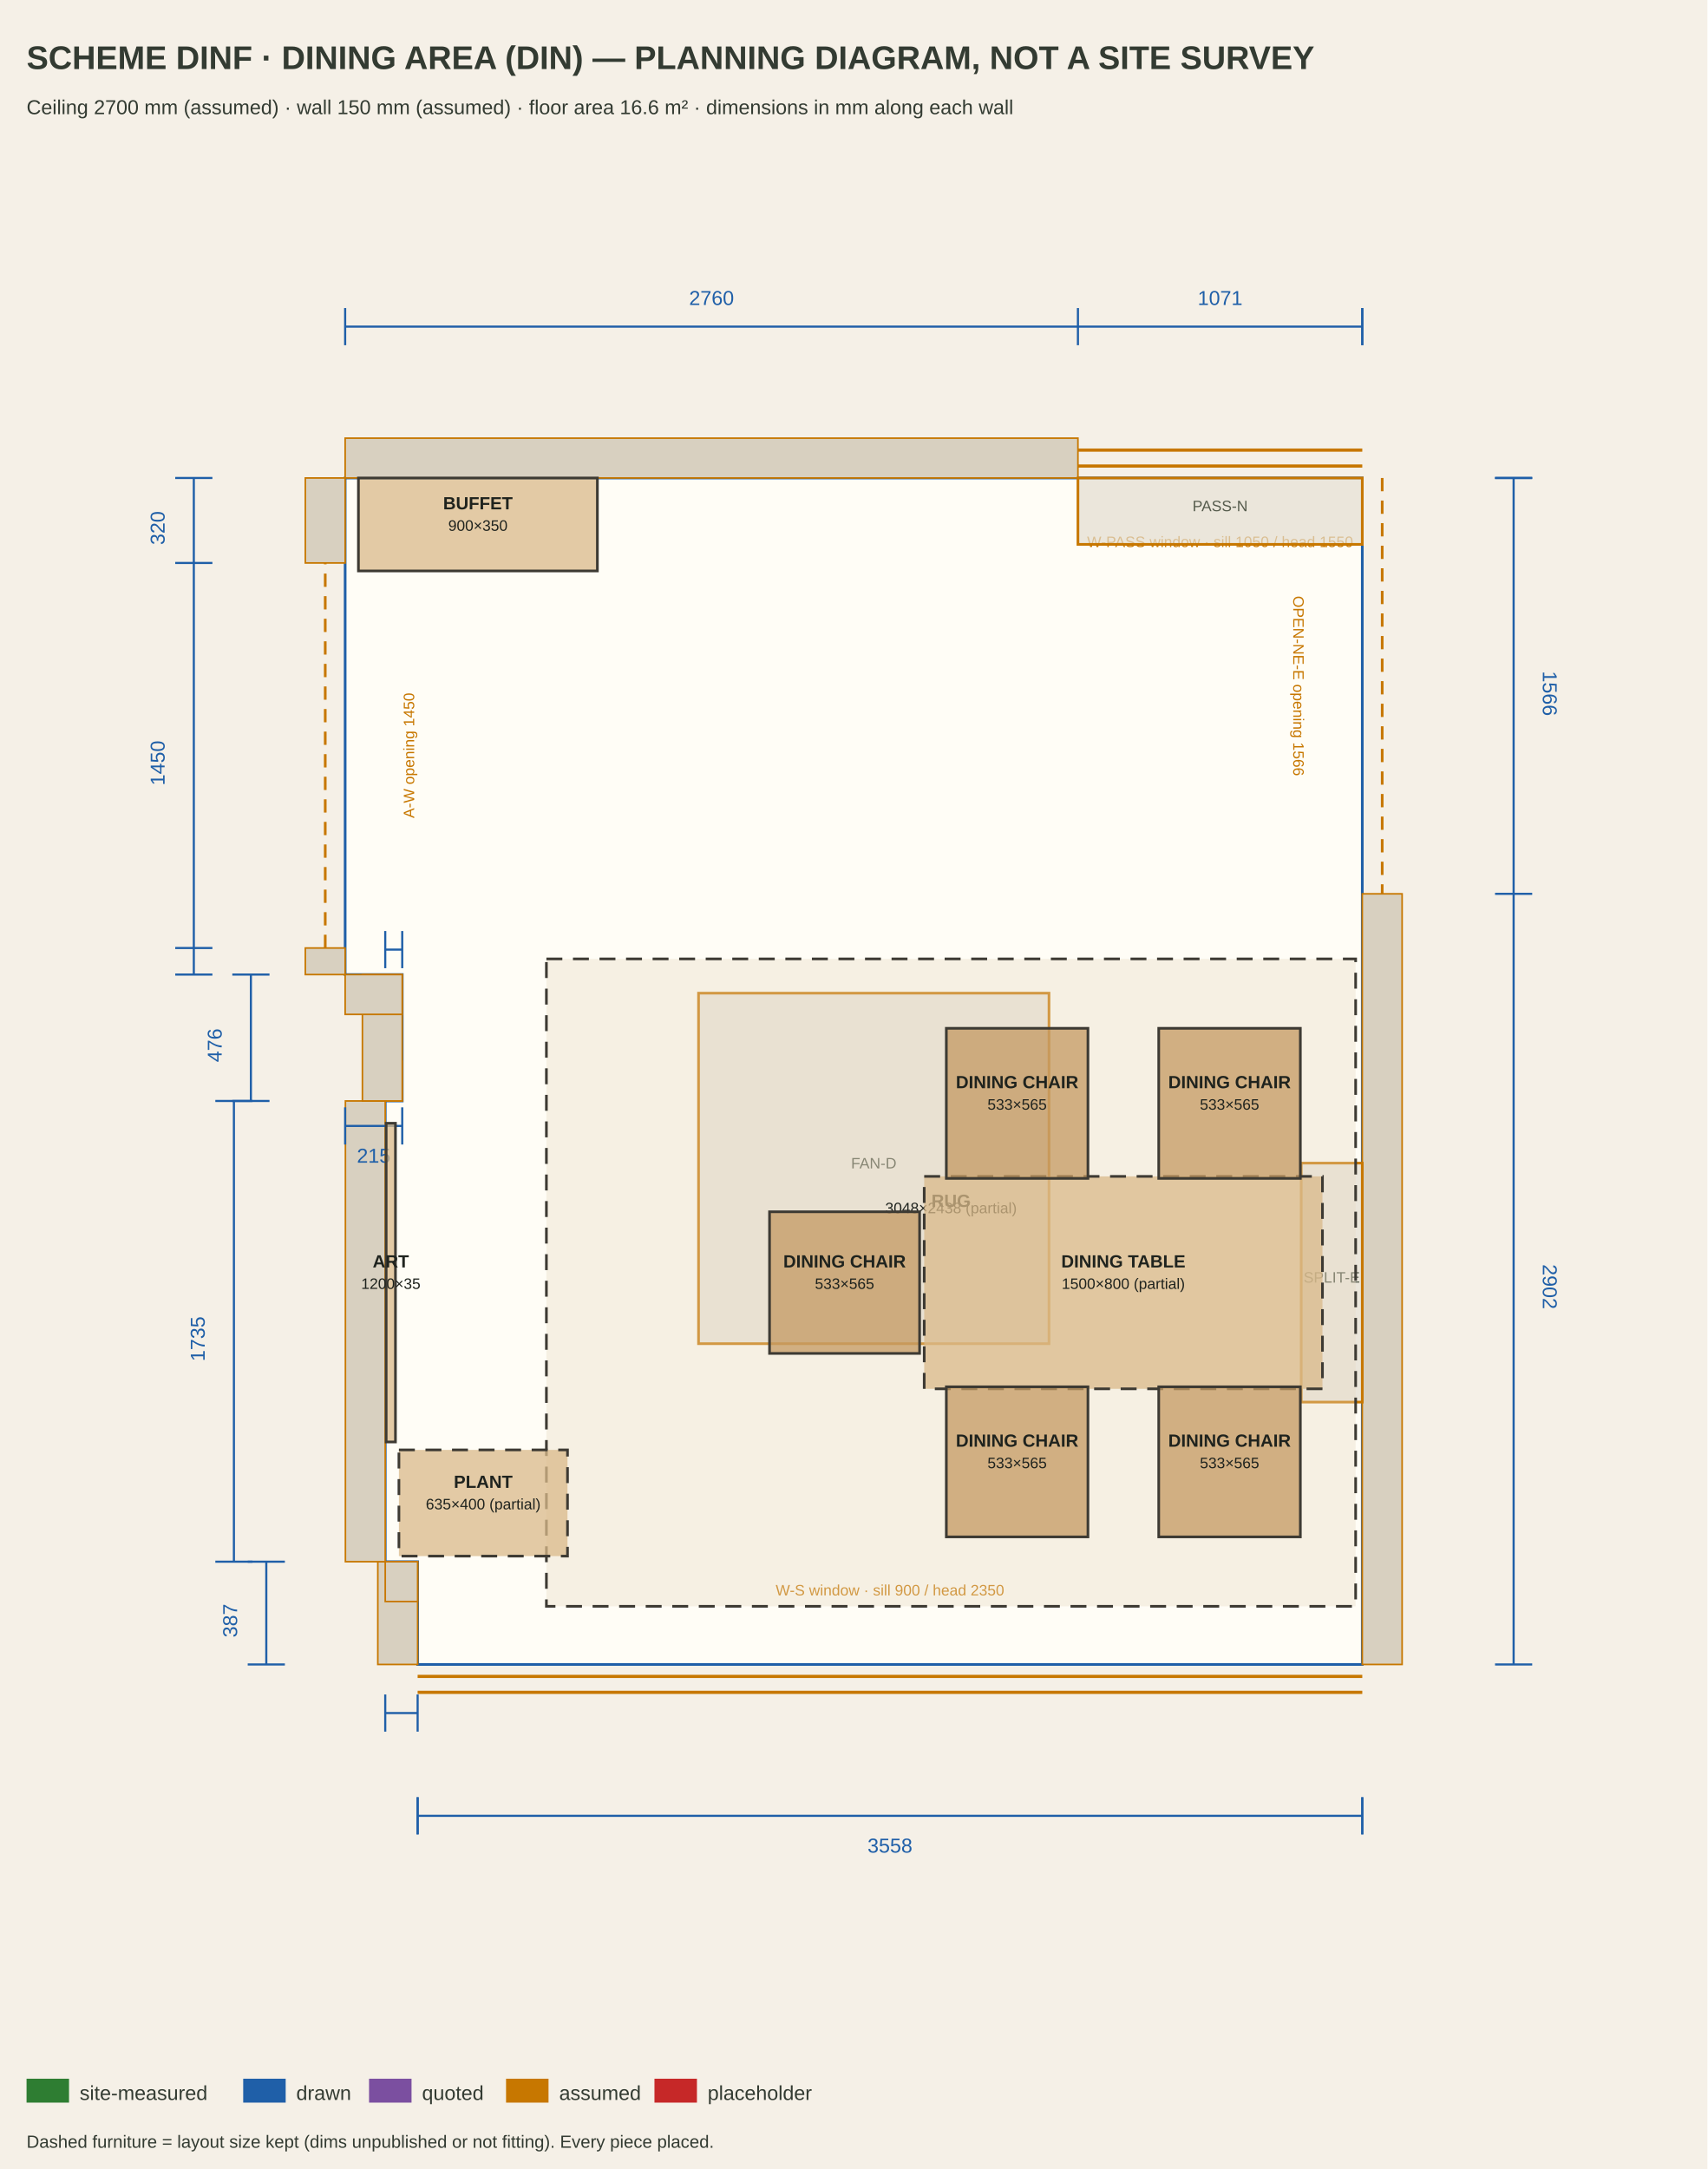
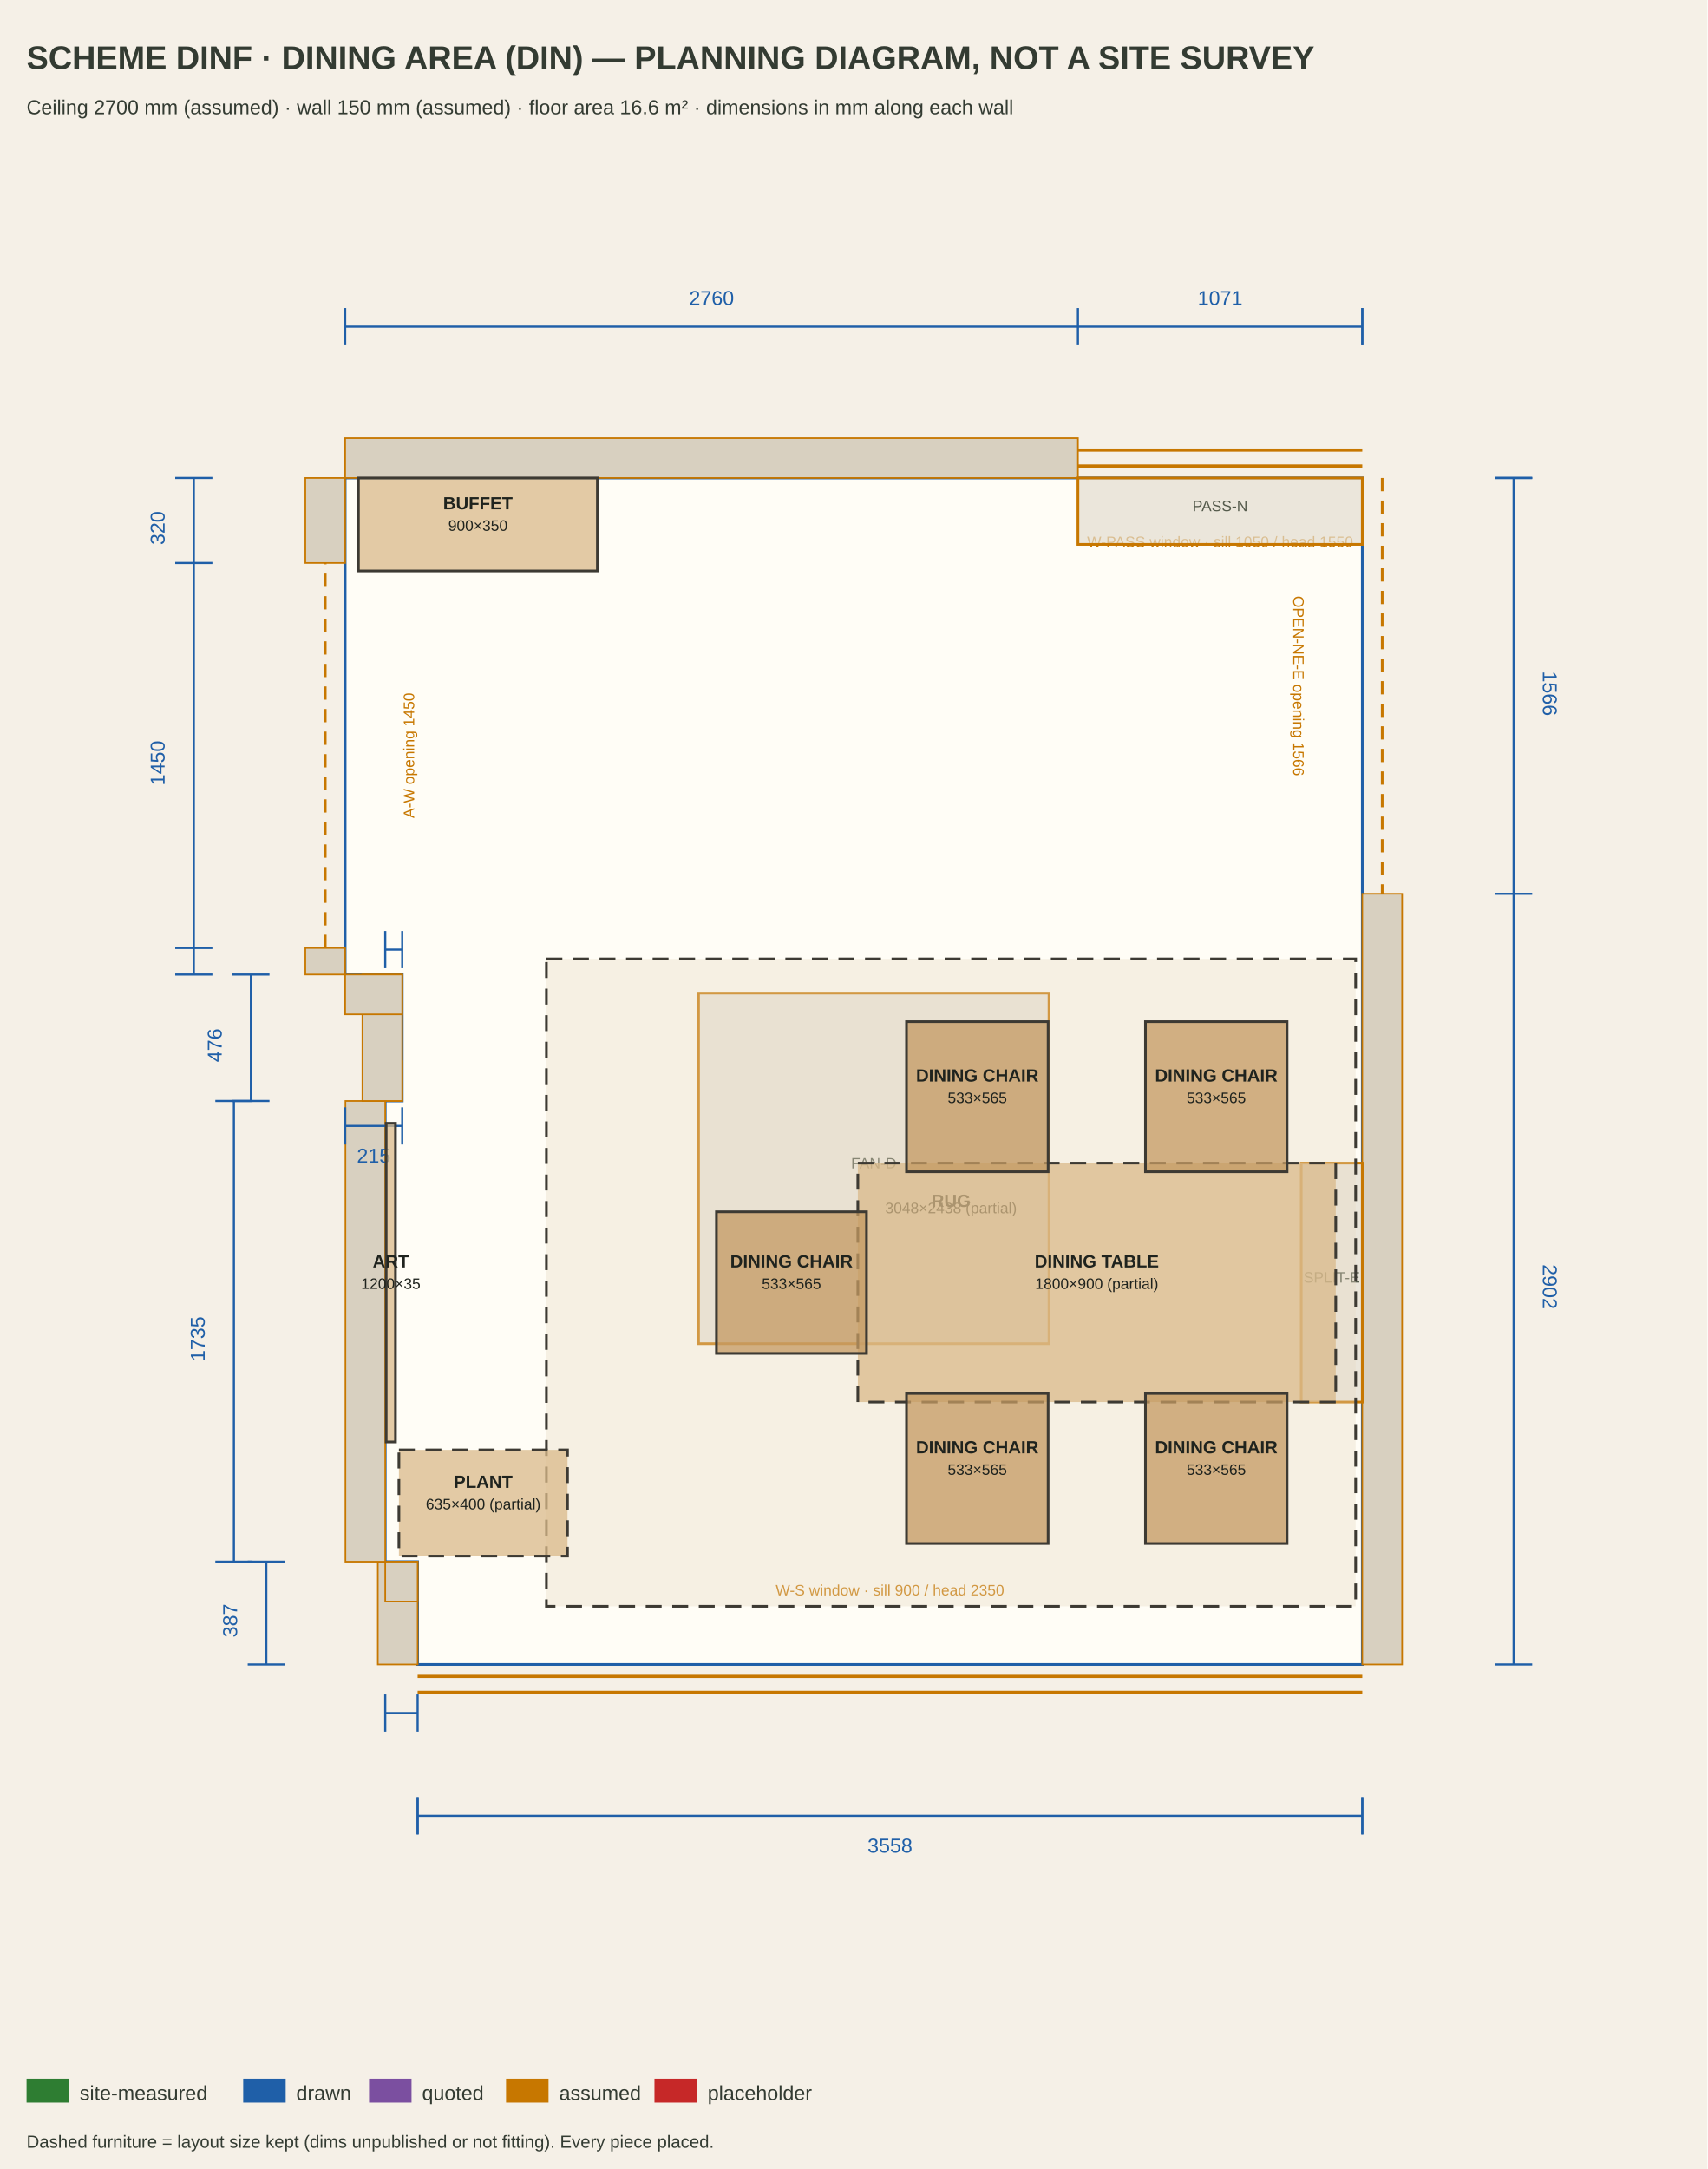
<svg xmlns="http://www.w3.org/2000/svg" viewBox="-1300 -1800 6431 8168" width="100%" height="100%" role="img" aria-label="Scheme DINF Dining area planning diagram">
  <rect x="-1300" y="-1800" width="6431" height="8168" fill="#f5f0e7" />
  <g font-family="Arial,sans-serif">
    <polygon points="0.0,0.0 3831.0,0.0 3831.0,4468.0 273.0,4468.0 273.0,4081.0 151.0,4081.0 151.0,2346.0 215.0,2346.0 215.0,1870.0 0.0,1870.0" fill="#fffdf6" stroke="#1f5fa8" stroke-width="10" />
    <polygon points="0.0,0.0 2760.0,0.0 2760.0,-150.0 0.0,-150.0" fill="#d8d0c0" stroke="#c77700" stroke-width="6" />
    <line x1="0.0" y1="-570.0" x2="3831.0" y2="-570.0" stroke="#1f5fa8" stroke-width="8" />
    <line x1="0.0" y1="-500.0" x2="0.0" y2="-640.0" stroke="#1f5fa8" stroke-width="8" />
    <line x1="2760.0" y1="-500.0" x2="2760.0" y2="-640.0" stroke="#1f5fa8" stroke-width="8" />
    <line x1="3831.0" y1="-500.0" x2="3831.0" y2="-640.0" stroke="#1f5fa8" stroke-width="8" />
    <line x1="3831.0" y1="-500.0" x2="3831.0" y2="-640.0" stroke="#1f5fa8" stroke-width="8" />
    <text x="1380.0" y="-651.5" text-anchor="middle" font-size="76.0" font-weight="normal" fill="#1f5fa8" transform="rotate(0.0 1380.0 -651.5)">2760</text>
    <text x="3295.5" y="-651.5" text-anchor="middle" font-size="76.0" font-weight="normal" fill="#1f5fa8" transform="rotate(0.0 3295.5 -651.5)">1071</text>
    <line x1="2760.0" y1="-45.0" x2="3831.0" y2="-45.0" stroke="#c77700" stroke-width="12" />
    <line x1="2760.0" y1="-105.0" x2="3831.0" y2="-105.0" stroke="#c77700" stroke-width="12" />
    <text x="3295.5" y="260.0" text-anchor="middle" font-size="57.0" font-weight="normal" fill="#c77700" transform="rotate(0.0 3295.5 260.0)">W-PASS window · sill 1050 / head 1550</text>
    <polygon points="3831.0,1566.0 3831.0,4468.0 3981.0,4468.0 3981.0,1566.0" fill="#d8d0c0" stroke="#c77700" stroke-width="6" />
    <line x1="4401.0" y1="0.0" x2="4401.0" y2="4468.0" stroke="#1f5fa8" stroke-width="8" />
    <line x1="4331.0" y1="0.0" x2="4471.0" y2="0.0" stroke="#1f5fa8" stroke-width="8" />
    <line x1="4331.0" y1="0.0" x2="4471.0" y2="0.0" stroke="#1f5fa8" stroke-width="8" />
    <line x1="4331.0" y1="1566.0" x2="4471.0" y2="1566.0" stroke="#1f5fa8" stroke-width="8" />
    <line x1="4331.0" y1="4468.0" x2="4471.0" y2="4468.0" stroke="#1f5fa8" stroke-width="8" />
    <text x="4511.0" y="811.5" text-anchor="middle" font-size="76.0" font-weight="normal" fill="#1f5fa8" transform="rotate(90.0 4511.0 811.5)">1566</text>
    <text x="4511.0" y="3045.5" text-anchor="middle" font-size="76.0" font-weight="normal" fill="#1f5fa8" transform="rotate(90.0 4511.0 3045.5)">2902</text>
    <line x1="3906.0" y1="0.0" x2="3906.0" y2="1566.0" stroke="#c77700" stroke-width="10" stroke-dasharray="50 35" />
    <text x="3571.0" y="783.0" text-anchor="middle" font-size="57.0" font-weight="normal" fill="#c77700" transform="rotate(90.0 3571.0 783.0)">OPEN-NE-E opening 1566</text>
    <line x1="3831.0" y1="5038.0" x2="273.0" y2="5038.0" stroke="#1f5fa8" stroke-width="8" />
    <line x1="3831.0" y1="4968.0" x2="3831.0" y2="5108.0" stroke="#1f5fa8" stroke-width="8" />
    <line x1="3831.0" y1="4968.0" x2="3831.0" y2="5108.0" stroke="#1f5fa8" stroke-width="8" />
    <line x1="273.0" y1="4968.0" x2="273.0" y2="5108.0" stroke="#1f5fa8" stroke-width="8" />
    <line x1="273.0" y1="4968.0" x2="273.0" y2="5108.0" stroke="#1f5fa8" stroke-width="8" />
    <text x="2052.0" y="5176.5" text-anchor="middle" font-size="76.0" font-weight="normal" fill="#1f5fa8" transform="rotate(0.0 2052.0 5176.5)">3558</text>
    <line x1="3831.0" y1="4513.0" x2="273.0" y2="4513.0" stroke="#c77700" stroke-width="12" />
    <line x1="3831.0" y1="4573.0" x2="273.0" y2="4573.0" stroke="#c77700" stroke-width="12" />
    <text x="2052.0" y="4208.0" text-anchor="middle" font-size="57.0" font-weight="normal" fill="#c77700" transform="rotate(0.0 2052.0 4208.0)">W-S window · sill 900 / head 2350</text>
    <polygon points="273.0,4468.0 273.0,4081.0 123.0,4081.0 123.0,4468.0" fill="#d8d0c0" stroke="#c77700" stroke-width="6" />
    <line x1="-297.0" y1="4468.0" x2="-297.0" y2="4081.0" stroke="#1f5fa8" stroke-width="8" />
    <line x1="-227.0" y1="4468.0" x2="-367.0" y2="4468.0" stroke="#1f5fa8" stroke-width="8" />
    <line x1="-227.0" y1="4081.0" x2="-367.0" y2="4081.0" stroke="#1f5fa8" stroke-width="8" />
    <text x="-407.0" y="4303.0" text-anchor="middle" font-size="76.0" font-weight="normal" fill="#1f5fa8" transform="rotate(-90.0 -407.0 4303.0)">387</text>
    <polygon points="273.0,4081.0 151.0,4081.0 151.0,4231.0 273.0,4231.0" fill="#d8d0c0" stroke="#c77700" stroke-width="6" />
    <line x1="273.0" y1="4651.0" x2="151.0" y2="4651.0" stroke="#1f5fa8" stroke-width="8" />
    <line x1="273.0" y1="4581.0" x2="273.0" y2="4721.0" stroke="#1f5fa8" stroke-width="8" />
    <line x1="151.0" y1="4581.0" x2="151.0" y2="4721.0" stroke="#1f5fa8" stroke-width="8" />
    <polygon points="151.0,4081.0 151.0,2346.0 1.0,2346.0 1.0,4081.0" fill="#d8d0c0" stroke="#c77700" stroke-width="6" />
    <line x1="-419.0" y1="4081.0" x2="-419.0" y2="2346.0" stroke="#1f5fa8" stroke-width="8" />
    <line x1="-349.0" y1="4081.0" x2="-489.0" y2="4081.0" stroke="#1f5fa8" stroke-width="8" />
    <line x1="-349.0" y1="2346.0" x2="-489.0" y2="2346.0" stroke="#1f5fa8" stroke-width="8" />
    <text x="-529.0" y="3242.0" text-anchor="middle" font-size="76.0" font-weight="normal" fill="#1f5fa8" transform="rotate(-90.0 -529.0 3242.0)">1735</text>
    <polygon points="151.0,2346.0 215.0,2346.0 215.0,2196.0 151.0,2196.0" fill="#d8d0c0" stroke="#c77700" stroke-width="6" />
    <line x1="151.0" y1="1776.0" x2="215.0" y2="1776.0" stroke="#1f5fa8" stroke-width="8" />
    <line x1="151.0" y1="1846.0" x2="151.0" y2="1706.0" stroke="#1f5fa8" stroke-width="8" />
    <line x1="215.0" y1="1846.0" x2="215.0" y2="1706.0" stroke="#1f5fa8" stroke-width="8" />
    <polygon points="215.0,2346.0 215.0,1870.0 65.0,1870.0 65.0,2346.0" fill="#d8d0c0" stroke="#c77700" stroke-width="6" />
    <line x1="-355.0" y1="2346.0" x2="-355.0" y2="1870.0" stroke="#1f5fa8" stroke-width="8" />
    <line x1="-285.0" y1="2346.0" x2="-425.0" y2="2346.0" stroke="#1f5fa8" stroke-width="8" />
    <line x1="-285.0" y1="1870.0" x2="-425.0" y2="1870.0" stroke="#1f5fa8" stroke-width="8" />
    <text x="-465.0" y="2136.5" text-anchor="middle" font-size="76.0" font-weight="normal" fill="#1f5fa8" transform="rotate(-90.0 -465.0 2136.5)">476</text>
    <polygon points="215.0,1870.0 0.0,1870.0 0.0,2020.0 215.0,2020.0" fill="#d8d0c0" stroke="#c77700" stroke-width="6" />
    <line x1="215.0" y1="2440.0" x2="0.0" y2="2440.0" stroke="#1f5fa8" stroke-width="8" />
    <line x1="215.0" y1="2370.0" x2="215.0" y2="2510.0" stroke="#1f5fa8" stroke-width="8" />
    <line x1="0.0" y1="2370.0" x2="0.0" y2="2510.0" stroke="#1f5fa8" stroke-width="8" />
    <text x="107.5" y="2578.5" text-anchor="middle" font-size="76.0" font-weight="normal" fill="#1f5fa8" transform="rotate(0.0 107.5 2578.5)">215</text>
    <polygon points="0.0,1870.0 0.0,1770.0 -150.0,1770.0 -150.0,1870.0" fill="#d8d0c0" stroke="#c77700" stroke-width="6" />
    <polygon points="0.0,320.0 0.0,0.0 -150.0,0.0 -150.0,320.0" fill="#d8d0c0" stroke="#c77700" stroke-width="6" />
    <line x1="-570.0" y1="1870.0" x2="-570.0" y2="0.0" stroke="#1f5fa8" stroke-width="8" />
    <line x1="-500.0" y1="1870.0" x2="-640.0" y2="1870.0" stroke="#1f5fa8" stroke-width="8" />
    <line x1="-500.0" y1="1770.0" x2="-640.0" y2="1770.0" stroke="#1f5fa8" stroke-width="8" />
    <line x1="-500.0" y1="320.0" x2="-640.0" y2="320.0" stroke="#1f5fa8" stroke-width="8" />
    <line x1="-500.0" y1="0.0" x2="-640.0" y2="0.0" stroke="#1f5fa8" stroke-width="8" />
    <text x="-680.0" y="1073.5" text-anchor="middle" font-size="76.0" font-weight="normal" fill="#1f5fa8" transform="rotate(-90.0 -680.0 1073.5)">1450</text>
    <text x="-680.0" y="188.5" text-anchor="middle" font-size="76.0" font-weight="normal" fill="#1f5fa8" transform="rotate(-90.0 -680.0 188.5)">320</text>
    <line x1="-75.0" y1="1770.0" x2="-75.0" y2="320.0" stroke="#c77700" stroke-width="10" stroke-dasharray="50 35" />
    <text x="260.0" y="1045.0" text-anchor="middle" font-size="57.0" font-weight="normal" fill="#c77700" transform="rotate(-90.0 260.0 1045.0)">A-W opening 1450</text>
    <polygon points="2760.0,0.0 3831.0,0.0 3831.0,250.0 2760.0,250.0" fill="#e3ddd0" stroke="#c77700" stroke-width="10" fill-opacity="0.7" />
    <text x="3295.5" y="125.0" text-anchor="middle" font-size="57.0" font-weight="normal" fill="#555b4c">PASS-N</text>
    <polygon points="3601.0,2580.0 3831.0,2580.0 3831.0,3480.0 3601.0,3480.0" fill="#e3ddd0" stroke="#c77700" stroke-width="10" fill-opacity="0.7" />
    <text x="3716.0" y="3030.0" text-anchor="middle" font-size="57.0" font-weight="normal" fill="#555b4c">SPLIT-E</text>
    <polygon points="1331.0,1940.0 2651.0,1940.0 2651.0,3260.0 1331.0,3260.0" fill="#e3ddd0" stroke="#c77700" stroke-width="10" fill-opacity="0.7" />
    <text x="1991.0" y="2600.0" text-anchor="middle" font-size="57.0" font-weight="normal" fill="#555b4c">FAN-D</text>
    <polygon points="758.0,1811.0 3806.0,1811.0 3806.0,4249.0 758.0,4249.0" fill="#e6d8c0" stroke="#3d3a33" stroke-width="10" stroke-dasharray="60 40" fill-opacity="0.35" />
    <text x="2282.0" y="2745.0" text-anchor="middle" font-size="66.5" font-weight="bold" fill="#1f231e">RUG</text>
    <text x="2282.0" y="2768.8" text-anchor="middle" font-size="57.0" font-weight="normal" fill="#1f231e">3048×2438 (partial)</text>
-     <polygon points="2181.0,2630.0 3681.0,2630.0 3681.0,3430.0 2181.0,3430.0" fill="#d9b98a" stroke="#3d3a33" stroke-width="10" stroke-dasharray="60 40" fill-opacity="0.75" />
-     <text x="2931.0" y="2973.0" text-anchor="middle" font-size="66.5" font-weight="bold" fill="#1f231e">DINING TABLE</text>
-     <text x="2931.0" y="3053.8" text-anchor="middle" font-size="57.0" font-weight="normal" fill="#1f231e">1500×800 (partial)</text>
-     <polygon points="2264.3,3422.4 2797.7,3422.4 2797.7,3987.6 2264.3,3987.6" fill="#c49a62" stroke="#3d3a33" stroke-width="10" fill-opacity="0.75" />
-     <text x="2531.0" y="3648.0" text-anchor="middle" font-size="66.5" font-weight="bold" fill="#1f231e">DINING CHAIR</text>
-     <text x="2531.0" y="3728.8" text-anchor="middle" font-size="57.0" font-weight="normal" fill="#1f231e">533×565</text>
-     <polygon points="3064.3,3422.4 3597.7,3422.4 3597.7,3987.6 3064.3,3987.6" fill="#c49a62" stroke="#3d3a33" stroke-width="10" fill-opacity="0.75" />
-     <text x="3331.0" y="3648.0" text-anchor="middle" font-size="66.5" font-weight="bold" fill="#1f231e">DINING CHAIR</text>
-     <text x="3331.0" y="3728.8" text-anchor="middle" font-size="57.0" font-weight="normal" fill="#1f231e">533×565</text>
-     <polygon points="2163.6,2763.3 2163.6,3296.7 1598.4,3296.7 1598.4,2763.3" fill="#c49a62" stroke="#3d3a33" stroke-width="10" fill-opacity="0.75" />
-     <text x="1881.0" y="2973.0" text-anchor="middle" font-size="66.5" font-weight="bold" fill="#1f231e">DINING CHAIR</text>
-     <text x="1881.0" y="3053.8" text-anchor="middle" font-size="57.0" font-weight="normal" fill="#1f231e">533×565</text>
-     <polygon points="2797.7,2637.6 2264.3,2637.6 2264.3,2072.4 2797.7,2072.4" fill="#c49a62" stroke="#3d3a33" stroke-width="10" fill-opacity="0.75" />
-     <text x="2531.0" y="2298.0" text-anchor="middle" font-size="66.5" font-weight="bold" fill="#1f231e">DINING CHAIR</text>
-     <text x="2531.0" y="2378.8" text-anchor="middle" font-size="57.0" font-weight="normal" fill="#1f231e">533×565</text>
-     <polygon points="3597.7,2637.6 3064.3,2637.6 3064.3,2072.4 3597.7,2072.4" fill="#c49a62" stroke="#3d3a33" stroke-width="10" fill-opacity="0.75" />
-     <text x="3331.0" y="2298.0" text-anchor="middle" font-size="66.5" font-weight="bold" fill="#1f231e">DINING CHAIR</text>
-     <text x="3331.0" y="2378.8" text-anchor="middle" font-size="57.0" font-weight="normal" fill="#1f231e">533×565</text>
+     <polygon points="1931.0,2580.0 3731.0,2580.0 3731.0,3480.0 1931.0,3480.0" fill="#d9b98a" stroke="#3d3a33" stroke-width="10" stroke-dasharray="60 40" fill-opacity="0.75" />
+     <text x="2831.0" y="2973.0" text-anchor="middle" font-size="66.5" font-weight="bold" fill="#1f231e">DINING TABLE</text>
+     <text x="2831.0" y="3053.8" text-anchor="middle" font-size="57.0" font-weight="normal" fill="#1f231e">1800×900 (partial)</text>
+     <polygon points="2114.3,3447.4 2647.7,3447.4 2647.7,4012.6 2114.3,4012.6" fill="#c49a62" stroke="#3d3a33" stroke-width="10" fill-opacity="0.75" />
+     <text x="2381.0" y="3673.0" text-anchor="middle" font-size="66.5" font-weight="bold" fill="#1f231e">DINING CHAIR</text>
+     <text x="2381.0" y="3753.8" text-anchor="middle" font-size="57.0" font-weight="normal" fill="#1f231e">533×565</text>
+     <polygon points="3014.3,3447.4 3547.7,3447.4 3547.7,4012.6 3014.3,4012.6" fill="#c49a62" stroke="#3d3a33" stroke-width="10" fill-opacity="0.75" />
+     <text x="3281.0" y="3673.0" text-anchor="middle" font-size="66.5" font-weight="bold" fill="#1f231e">DINING CHAIR</text>
+     <text x="3281.0" y="3753.8" text-anchor="middle" font-size="57.0" font-weight="normal" fill="#1f231e">533×565</text>
+     <polygon points="1963.6,2763.3 1963.6,3296.7 1398.4,3296.7 1398.4,2763.3" fill="#c49a62" stroke="#3d3a33" stroke-width="10" fill-opacity="0.75" />
+     <text x="1681.0" y="2973.0" text-anchor="middle" font-size="66.5" font-weight="bold" fill="#1f231e">DINING CHAIR</text>
+     <text x="1681.0" y="3053.8" text-anchor="middle" font-size="57.0" font-weight="normal" fill="#1f231e">533×565</text>
+     <polygon points="2647.7,2612.6 2114.3,2612.6 2114.3,2047.4 2647.7,2047.4" fill="#c49a62" stroke="#3d3a33" stroke-width="10" fill-opacity="0.75" />
+     <text x="2381.0" y="2273.0" text-anchor="middle" font-size="66.5" font-weight="bold" fill="#1f231e">DINING CHAIR</text>
+     <text x="2381.0" y="2353.8" text-anchor="middle" font-size="57.0" font-weight="normal" fill="#1f231e">533×565</text>
+     <polygon points="3547.7,2612.6 3014.3,2612.6 3014.3,2047.4 3547.7,2047.4" fill="#c49a62" stroke="#3d3a33" stroke-width="10" fill-opacity="0.75" />
+     <text x="3281.0" y="2273.0" text-anchor="middle" font-size="66.5" font-weight="bold" fill="#1f231e">DINING CHAIR</text>
+     <text x="3281.0" y="2353.8" text-anchor="middle" font-size="57.0" font-weight="normal" fill="#1f231e">533×565</text>
    <polygon points="950.0,350.0 50.0,350.0 50.0,0.0 950.0,-0.0" fill="#d9b98a" stroke="#3d3a33" stroke-width="10" fill-opacity="0.75" />
    <text x="500.0" y="118.0" text-anchor="middle" font-size="66.5" font-weight="bold" fill="#1f231e">BUFFET</text>
    <text x="500.0" y="198.8" text-anchor="middle" font-size="57.0" font-weight="normal" fill="#1f231e">900×350</text>
    <polygon points="202.5,3660.0 837.5,3660.0 837.5,4060.0 202.5,4060.0" fill="#d9b98a" stroke="#3d3a33" stroke-width="10" stroke-dasharray="60 40" fill-opacity="0.75" />
    <text x="520.0" y="3803.0" text-anchor="middle" font-size="66.5" font-weight="bold" fill="#1f231e">PLANT</text>
    <text x="520.0" y="3883.8" text-anchor="middle" font-size="57.0" font-weight="normal" fill="#1f231e">635×400 (partial)</text>
    <polygon points="189.5,2429.9 189.5,3630.1 154.5,3630.1 154.5,2429.9" fill="#d9b98a" stroke="#3d3a33" stroke-width="10" fill-opacity="0.75" />
    <text x="172.0" y="2973.0" text-anchor="middle" font-size="66.5" font-weight="bold" fill="#1f231e">ART</text>
    <text x="172.0" y="3053.8" text-anchor="middle" font-size="57.0" font-weight="normal" fill="#1f231e">1200×35</text>
    <text x="-1200.0" y="-1540.0" text-anchor="start" font-size="123.5" font-weight="bold" fill="#333b32">SCHEME DINF · DINING AREA (DIN) — PLANNING DIAGRAM, NOT A SITE SURVEY</text>
    <text x="-1200.0" y="-1370.0" text-anchor="start" font-size="76.0" font-weight="normal" fill="#333b32">Ceiling 2700 mm (assumed) · wall 150 mm (assumed) · floor area 16.6 m² · dimensions in mm along each wall</text>
    <rect x="-1200" y="6028" width="160" height="90" fill="#2e7d32" />
    <text x="-1000.0" y="6108.0" text-anchor="start" font-size="76.0" font-weight="normal" fill="#333b32">site-measured</text>
    <rect x="-384" y="6028" width="160" height="90" fill="#1f5fa8" />
    <text x="-184.2" y="6108.0" text-anchor="start" font-size="76.0" font-weight="normal" fill="#333b32">drawn</text>
    <rect x="90" y="6028" width="160" height="90" fill="#7b4fa0" />
    <text x="289.5" y="6108.0" text-anchor="start" font-size="76.0" font-weight="normal" fill="#333b32">quoted</text>
    <rect x="606" y="6028" width="160" height="90" fill="#c77700" />
    <text x="806.0" y="6108.0" text-anchor="start" font-size="76.0" font-weight="normal" fill="#333b32">assumed</text>
    <rect x="1165" y="6028" width="160" height="90" fill="#c62828" />
    <text x="1365.2" y="6108.0" text-anchor="start" font-size="76.0" font-weight="normal" fill="#333b32">placeholder</text>
    <text x="-1200.0" y="6288.0" text-anchor="start" font-size="66.5" font-weight="normal" fill="#333b32">Dashed furniture = layout size kept (dims unpublished or not fitting). Every piece placed.</text>
  </g>
</svg>
